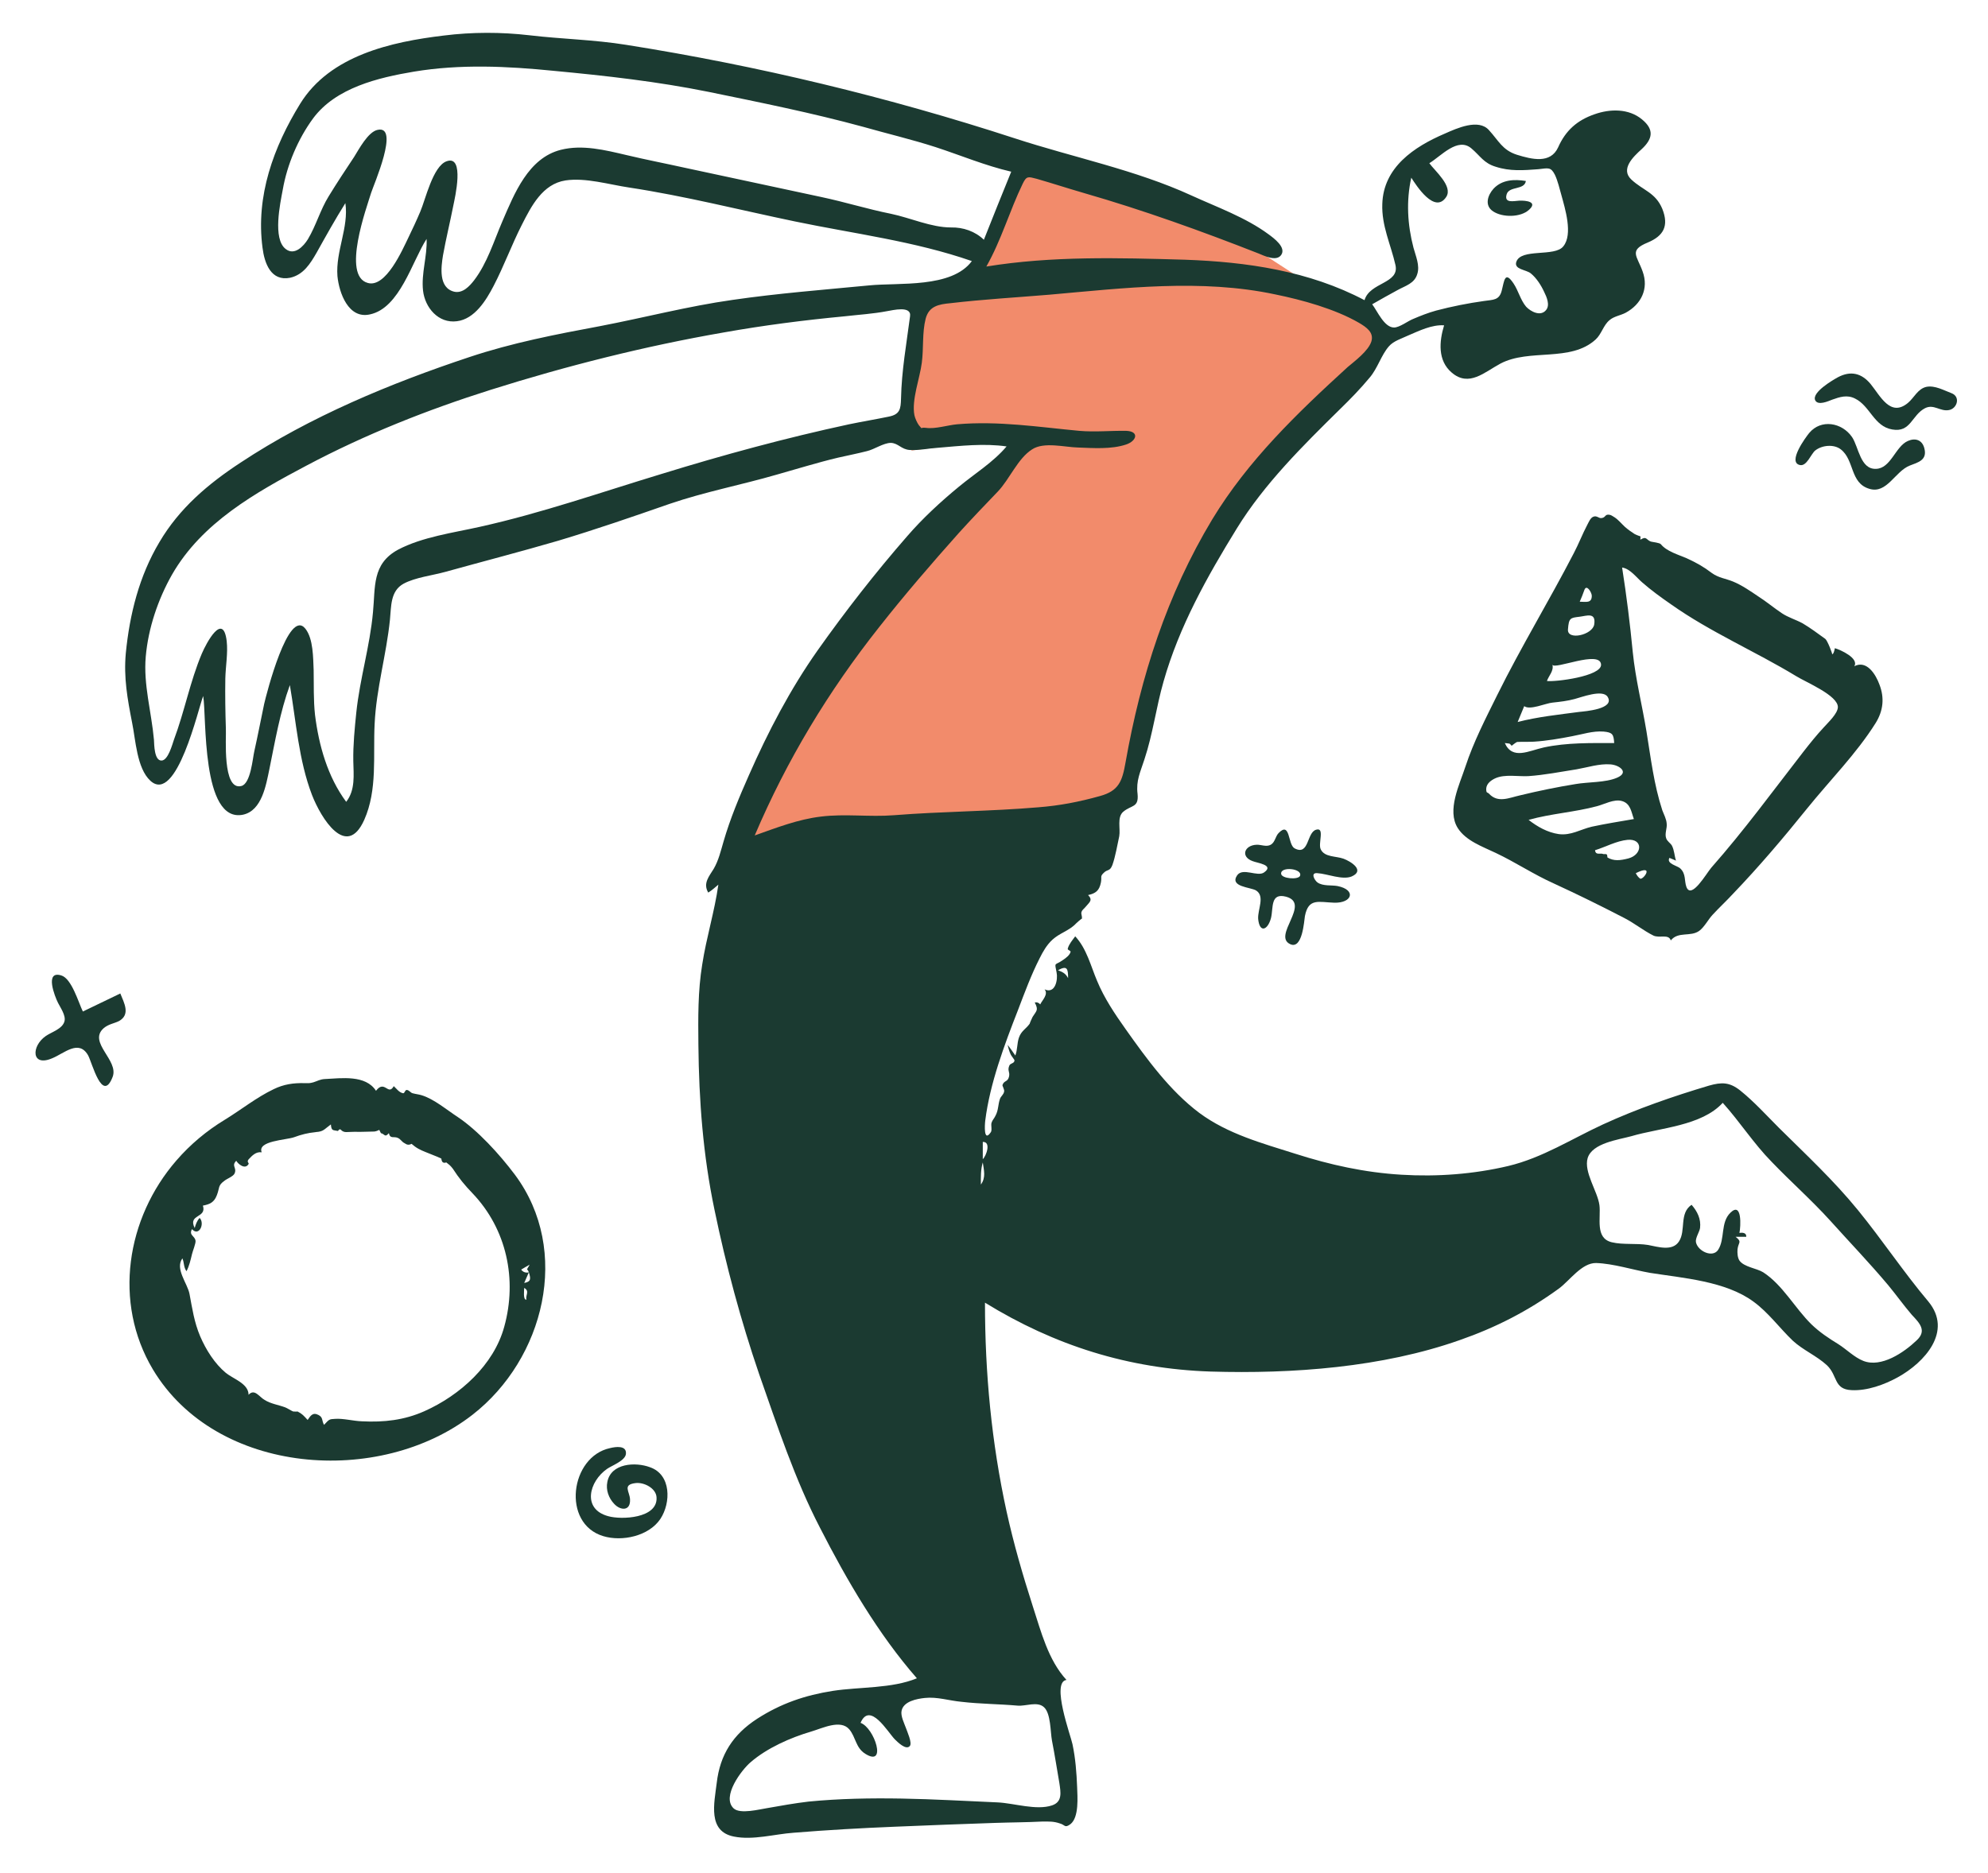
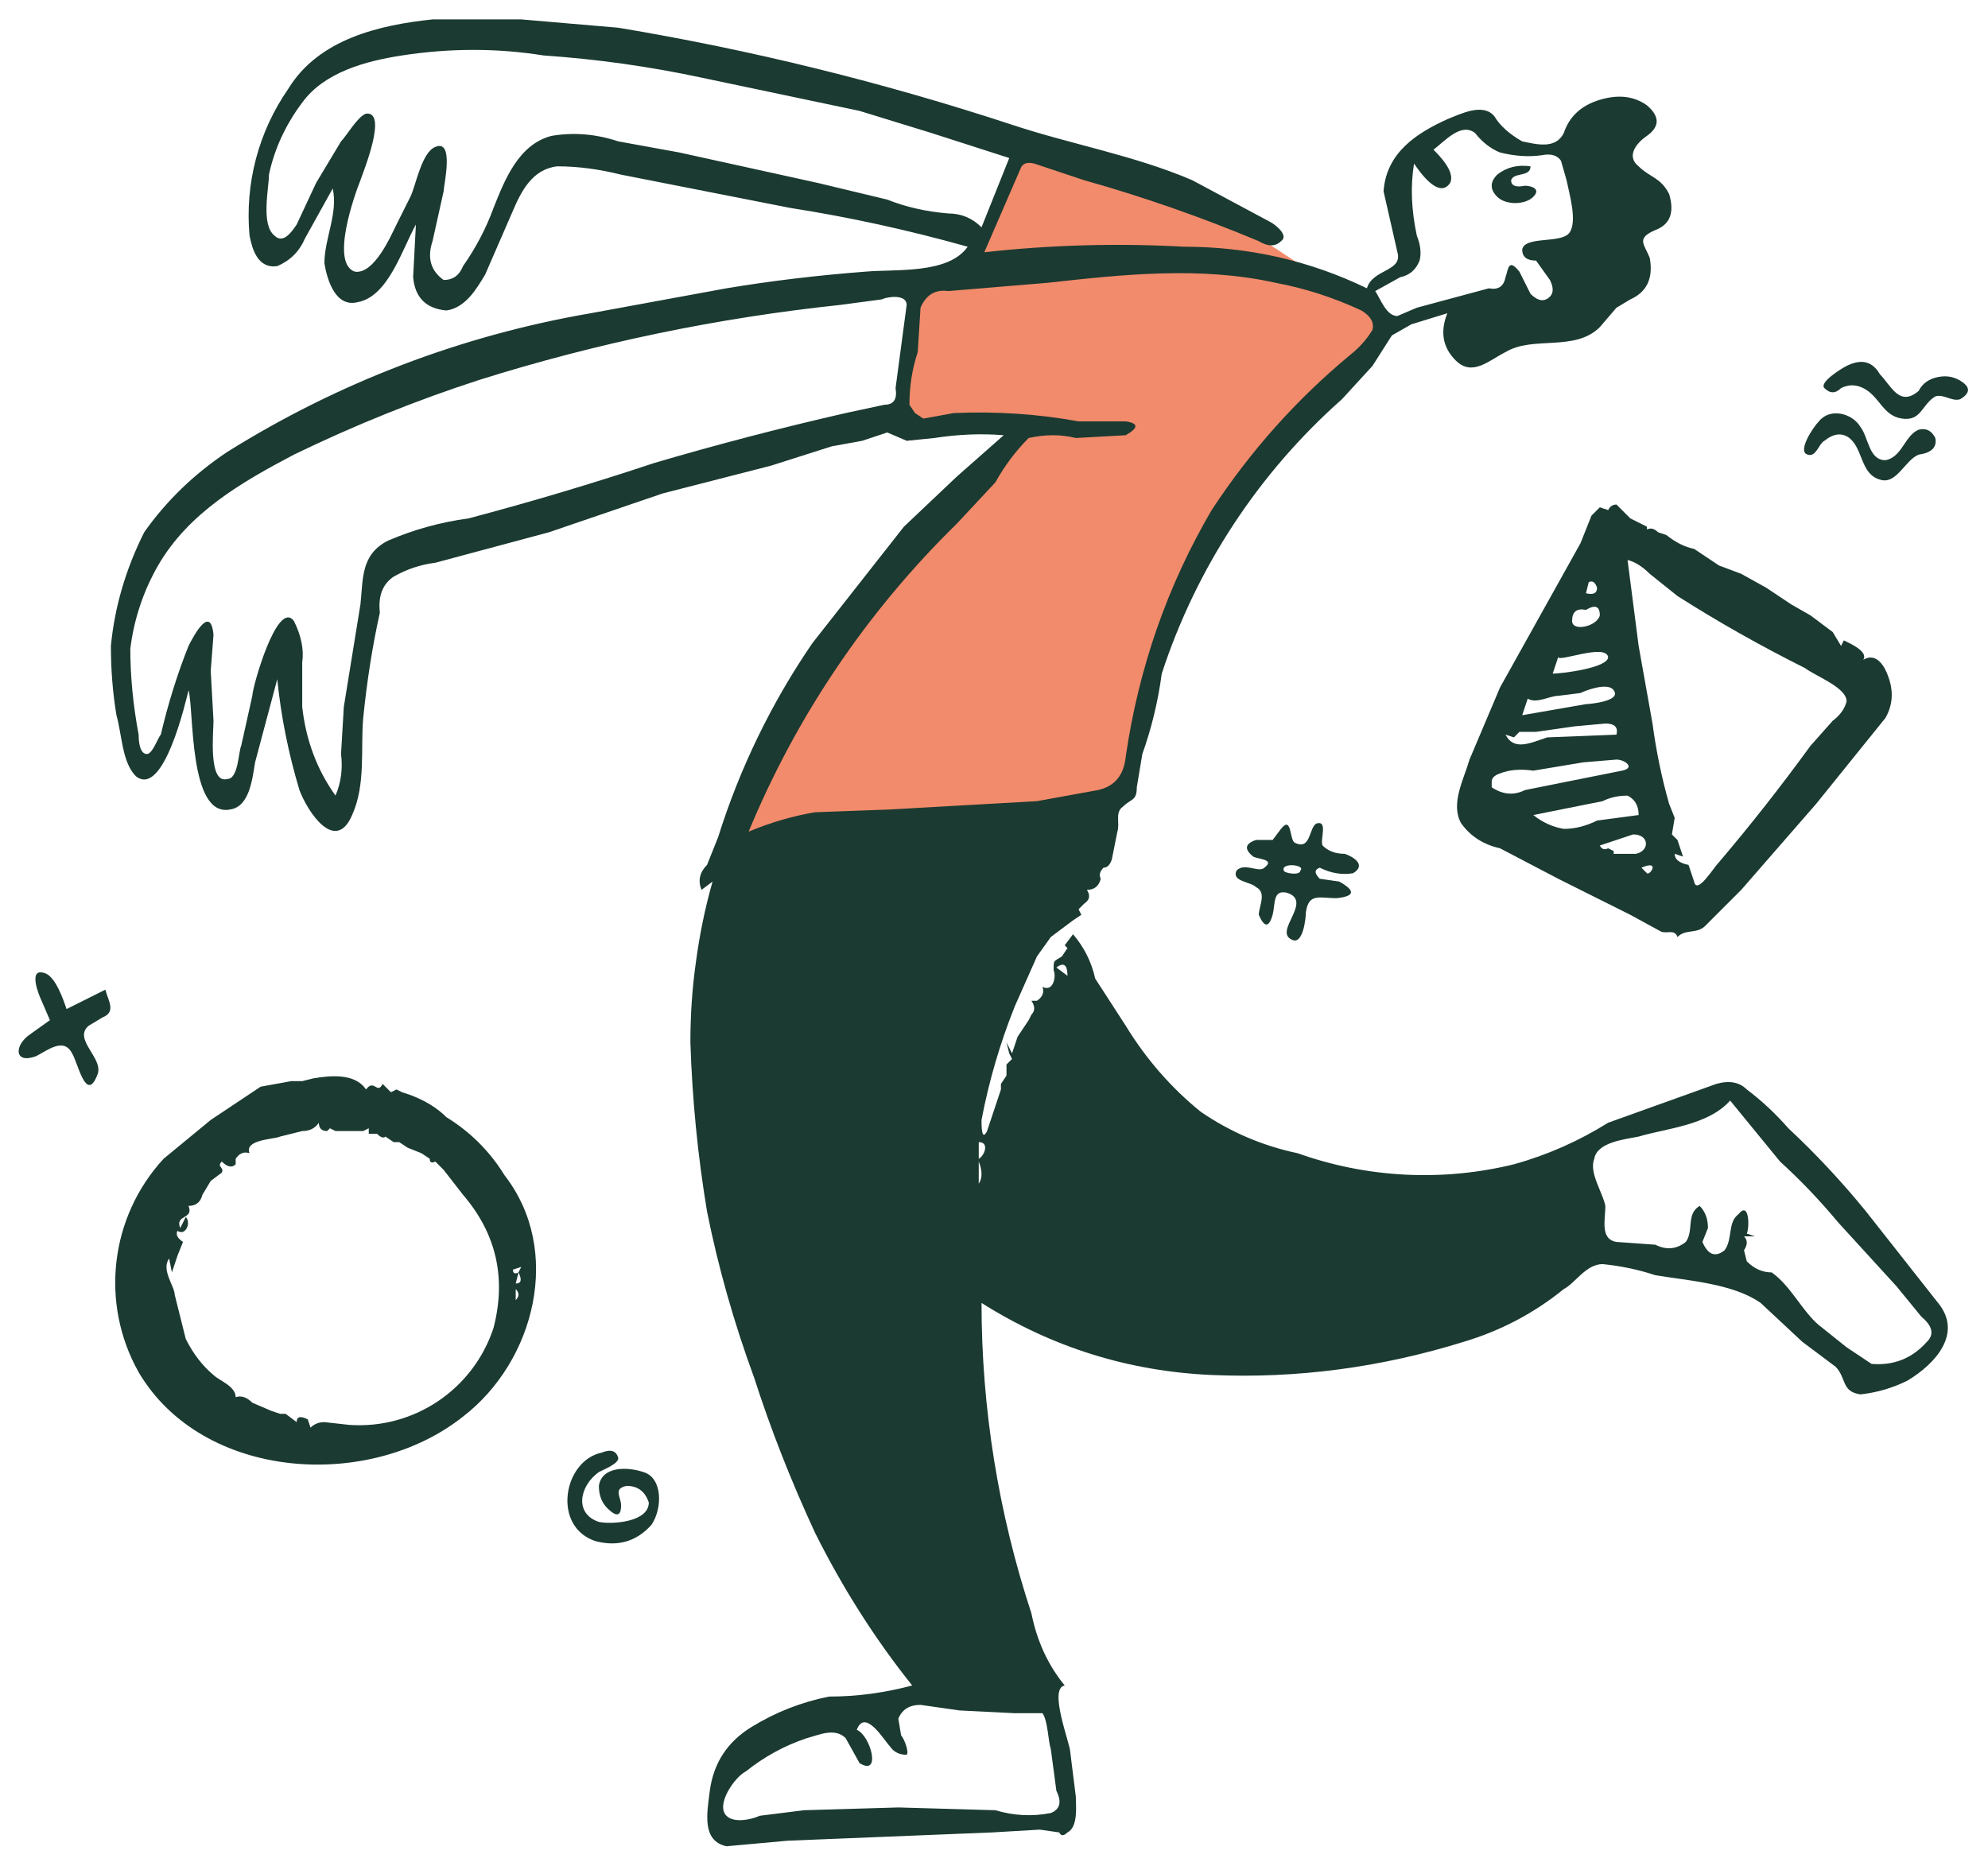
- <svg xmlns="http://www.w3.org/2000/svg" viewBox="148 42 727 685" width="727" height="685">
-   <g stroke="none" stroke-width="1" fill="none" fill-rule="evenodd">
-     <path d="M525.3,94.8 C522.2,102.9 519.1,111.1 516,119.3 C514.1,124.6 512.1,129.8 510.1,135.1 C509.4,136.9 509,138.8 507.6,140.1 C504.4,143.2 498.7,145.1 494.8,147.3 C492.2,148.7 489.7,150.1 487.1,151.6 C485.7,152.3 482.8,153.2 481.9,154.5 C480.8,155.8 481.3,158.3 481.3,160.2 L481.3,176.3 L481.3,206.8 C494.7,205.1 508,203.4 521.3,201.8 C503.6,222.3 485.8,242.8 468,263.2 C463.6,268.3 458.3,273.2 455.1,279 C448.1,291.5 441.3,304.1 434.5,316.7 C428.1,328.4 421.7,340.1 415.3,351.8 L472.8,349.3 C487.7,348.7 503,349.6 517.3,345.4 C529.1,341.9 540.9,338.5 552.7,335 C554.3,334.5 559.2,334 560.3,332.7 C561.4,331.6 561.3,327.1 561.6,325.6 C567.2,296.9 574.3,265.3 590.6,240.6 C602.3,222.9 618,207.4 632.4,192 C638.1,186 643.8,180 649.2,173.8 C650.6,172.2 652.6,170.4 653.6,168.5 C654.1,167.3 655,164.9 654.6,163.8 C654.4,163.3 650.7,161.6 650.2,161.2 C646.4,158.8 642.7,156.4 639,153.9 C628.5,147 618,140.1 607.4,133.3 C599.2,128 591,122.3 582.3,117.8 C573.3,113 563.4,109.7 554,106 C544.4,102.2 534.9,98.5 525.3,94.8" fill="#f28b6b" />
-     <g transform="translate(160.9996, 54.0003)" fill="#1b3a31">
-       <path d="M687.9,478.3 C683.3,482.7 675,488.4 668.4,485.8 C665.1,484.5 662.3,481.6 659.3,479.7 C655.7,477.5 652.4,475.3 649.4,472.4 C643.4,466.5 638.9,458 631.8,453.4 C629.4,451.9 624.8,451.5 623.1,449.1 C622.4,448 622.3,446.3 622.4,445 C622.7,442.3 624.2,442.4 621.7,440.4 L625.6,440.4 C625.7,438.9 624.2,438.8 623.1,439 C623.6,436.6 624.1,427.4 619.8,431.6 C616.1,435.2 617.9,441.2 615.3,445.2 C613.3,448.2 607.9,445.7 607.2,442.4 C606.9,440.9 608.5,438.6 608.7,437.2 C609.1,433.9 607.7,431.1 605.6,428.7 C601,431.8 603.6,438.1 601,442.1 C598.6,445.8 593.4,444.1 589.7,443.4 C585.4,442.7 580.5,443.4 576.4,442.4 C570.2,440.9 572.5,433.5 571.9,428.8 C571.2,423.7 566.1,416.7 567.6,411.6 C569.3,406.1 578.9,404.9 583.6,403.6 C594.1,400.5 609.2,399.9 617,391.4 C623.3,398.4 628.3,406.3 634.9,413 C641.9,420.3 649.5,427 656.3,434.5 C663.4,442.4 670.7,450 677.5,458.1 C680.4,461.6 683.1,465.4 686.1,468.9 C688.9,471.9 691.8,474.7 687.9,478.3 M373.9,342.9 C377.2,341.1 377.6,342.2 377.6,345.8 C376.7,344.1 375.7,343.6 373.9,342.9 M346.4,412 L346.4,405.7 C349.6,405.6 347.6,411 346.4,412 M345.7,421.3 C345.7,418.5 345.6,415.9 346.4,413.2 C346.8,416.1 347.6,418.7 345.7,421.3 M359.1,611.9 C362,612.2 366.4,610.2 368.8,612.5 C371.3,614.8 371.1,621.5 371.7,624.7 C372.7,629.8 373.5,635 374.4,640.2 C374.9,643.6 375.6,647.1 371.7,648.4 C366,650.3 357.9,647.6 351.9,647.3 C340.2,646.8 328.5,646.1 316.8,645.9 C305.4,645.7 294,645.9 282.7,647 C277.6,647.6 272.6,648.5 267.5,649.4 C264.8,649.8 257.7,651.7 255.3,649.5 C250.7,645.2 258.3,635.3 261.5,632.6 C267.5,627.4 276.1,623.6 283.6,621.4 C287.7,620.2 294.4,616.8 297.6,620.6 C300,623.5 299.9,627.3 303.4,629.5 C311.5,634.6 306.8,620 301.7,618.2 C305.1,610.3 311.6,621.5 314.2,624.2 C315.2,625.2 318.3,628.3 319.7,626.7 C320.7,625.6 318.7,621.3 318.3,620.1 C317.7,618.4 316.3,615.7 316.7,613.8 C317.4,610.3 322.3,609.4 325.2,609.1 C329.7,608.6 334.1,610.1 338.6,610.5 C345.4,611.3 352.3,611.3 359.1,611.9 M313.9,286.2 C305,286.9 296,285.6 287.2,286.7 C278.8,287.7 270.9,290.8 263,293.6 C274.7,266.1 289.9,240.9 308.5,217.4 C317.7,205.7 327.7,194.1 337.6,183 C342.3,177.8 347.1,172.8 351.9,167.8 C356.2,163.3 359.2,155.7 364.4,152.4 C368.7,149.5 376.4,151.6 381.3,151.7 C386.8,151.9 393.4,152.4 398.8,150.6 C402.7,149.3 403.7,145.8 398.9,145.6 C393.1,145.5 387.5,146.1 381.7,145.6 C366.7,144.2 352.2,141.9 337,143.2 C333.6,143.5 329,145 325.6,144.5 C323.1,144.2 324.7,145.4 323,143.5 C322.4,142.7 321.6,140.9 321.4,139.9 C320.3,134.3 323.4,126.3 324.1,120.7 C324.8,115.4 324.2,109.7 325.5,104.6 C326.7,100 330.2,99.3 334.6,98.9 C346.5,97.5 358.7,96.8 370.7,95.8 C398,93.4 426.2,89.9 453.4,95.7 C463.2,97.7 475.2,101 484,106.1 C486.7,107.7 489.5,109.6 488.5,112.9 C487.4,116.4 482.4,120.1 479.8,122.3 C461.3,139.2 443.4,156.4 430.3,178 C413.7,205.6 404.2,235.3 398.6,266.9 C397.4,273.7 396.2,277.3 389.2,279.2 C381.7,281.3 374.5,282.7 366.7,283.3 C349.1,284.8 331.5,284.8 313.9,286.2 M319.8,103.7 C318.5,113.7 316.7,123.7 316.5,133.8 C316.4,137.6 316.1,139.6 312,140.4 C307.2,141.4 302.3,142.2 297.5,143.2 C274.3,148.2 251.5,154.4 228.8,161.4 C206.7,168.1 185,175.7 162.5,180.7 C152.7,182.9 141.4,184.4 132.5,189.1 C123,194.3 124.3,202.7 123.4,211.9 C122.3,224.3 118.6,236.2 117.3,248.6 C116.7,254.5 116.1,260.4 116.2,266.4 C116.3,271.4 117,277 113.6,281.3 C106.8,272.1 103.6,260.7 102.2,249.5 C101.6,244 101.8,238.6 101.7,233.1 C101.5,228.7 101.6,221.7 98.7,218 C92.5,210.1 84.4,242 83.6,245.5 C82.4,251.2 81.3,257 80,262.8 C79.4,265.3 78.7,274.6 75.3,275.5 C68.2,277.4 69.8,257.5 69.6,254.5 C69.4,248.4 69.3,242.3 69.4,236.2 C69.5,231.7 70.4,226.9 69.9,222.5 C68.6,211.7 62.5,223.1 60.8,227.1 C56.5,237.3 54.5,248.2 50.6,258.6 C50,260.3 48.5,266.1 46.1,266.2 C43.4,266.3 43.4,260.4 43.3,258.6 C42.4,248.5 39.4,238.4 40.3,228.2 C41.2,217.8 44.8,207.2 49.9,198.2 C60.8,179.2 80.4,168.2 99.1,158.3 C120.6,146.9 143.3,137.9 166.4,130.6 C194.3,121.8 222.9,114.6 251.7,109.6 C266.3,107 281.1,105.1 295.9,103.7 C301.1,103.1 306.3,102.8 311.5,101.8 C313.4,101.5 320.4,99.7 319.8,103.7 M334.8,71.2 C327.5,71.2 320,67.7 312.8,66.2 C304.3,64.5 296,61.9 287.5,60.1 C270.9,56.5 254.2,53 237.6,49.4 C230.4,47.8 223.1,46.4 216,44.7 C208.3,42.9 200,40.8 192.1,42.8 C180.2,45.8 175.1,58.8 170.7,69 C167.6,76.2 165.2,84.2 160.4,90.5 C158.7,92.7 156.2,95.4 153.1,94.7 C147.3,93.3 148.3,85.7 149,81.4 C150.1,75.3 151.6,69.2 152.8,63.1 C153.3,60.6 157.1,44.5 150.3,47 C145.3,48.8 142.6,61 140.7,65.4 C139.3,68.7 137.8,71.9 136.3,75 C134.2,79.3 128.1,93.4 121.5,91.5 C111.9,88.9 121.1,63.9 122.7,58.6 C123.6,55.7 133.3,33.7 125.1,35.5 C121.6,36.2 118.2,42.7 116.5,45.4 C113.3,50.2 110.2,54.9 107.2,59.8 C104.1,64.8 102.6,70.5 99.6,75.5 C98,78.1 94.7,81.6 91.5,79.1 C86.6,75.4 89.5,62.3 90.4,57.4 C92,48.2 96,38.8 101.5,31.3 C109.8,20.1 125.3,16.4 138.4,14.2 C155.3,11.4 172.4,12.2 189.4,13.9 C208.5,15.7 227.3,17.8 246.1,21.6 C265.1,25.5 284,29.3 302.7,34.4 C311.5,36.9 320.4,39 329.1,41.8 C338.3,44.8 347.3,48.6 356.8,50.8 C353.4,59.1 350.1,67.4 346.8,75.7 C343.6,72.6 339.2,71.1 334.8,71.2 M498.1,94.1 C501,92.5 504.3,91.7 505.3,88.2 C506.3,85.1 504.7,81.6 503.9,78.6 C501.7,70.2 501.2,61.5 503.1,53 C504.9,55.8 511.7,66.5 515.9,60 C518.4,56.1 511.7,50.5 509.7,47.7 C514,45.1 520.1,38 525.1,42.3 C528.3,45 529.6,47.7 534,49 C539.2,50.7 544.1,50.3 549.5,49.9 C553.2,49.5 554.1,49 555.6,51.9 C556.7,54.2 557.3,57 558,59.4 C559.3,64.2 562.3,73.7 558.7,78.1 C555.6,82.1 543.2,78.7 541.5,83.8 C540.6,86.6 545.1,86.6 546.8,88 C548.9,89.7 550.6,92.4 551.7,94.8 C552.6,96.6 553.9,99.6 552.4,101.4 C550.4,103.9 546.8,102 545.1,100.2 C543,97.7 542.3,94.4 540.5,91.7 C537.3,86.9 537.1,90.7 536.2,94.2 C535.3,97.9 533.1,97.6 529.7,98.1 C523.9,98.9 517.9,100.1 512.2,101.6 C509.3,102.4 506.5,103.5 503.7,104.7 C501.9,105.4 498.8,107.8 496.8,107.8 C493.2,107.8 490.7,101.8 488.8,99.3 C491.9,97.5 495,95.8 498.1,94.1 M692.2,464.1 C683.1,453.3 675.3,441.5 666.4,430.6 C657.6,419.8 647.5,410.4 637.6,400.6 C633,396 628.5,391 623.4,386.9 C619.5,383.8 616.6,383.8 612,385.1 C598.9,389 585.6,393.6 573.2,399.3 C561.7,404.6 551.1,411.5 538.6,414.5 C525.9,417.5 512.6,418.5 499.5,417.7 C486.1,416.9 473.4,414.1 460.6,410 C448.6,406.2 436,402.8 425.6,395.1 C414.8,387 406.4,375.4 398.6,364.4 C394.7,358.9 390.8,353.1 388.2,346.8 C385.9,341.4 384.4,335 380.2,330.5 C379.2,331.9 378,333.2 377.5,334.9 C377.2,335.6 378.6,335.6 378.5,336.2 C378.2,337.4 376.7,338.5 375.8,339.1 C372.6,341.4 372.6,339.6 373.4,343.8 C373.9,346.2 373,351.7 369,349.9 C370.5,351.7 368.1,353.9 367.4,355.4 C366.9,354.8 366.2,354.5 365.4,354.7 C366.9,357.6 366,357.7 364.6,360 C364.4,360.4 363.4,362.6 363.6,362.4 C362.1,364.5 360.5,365 359.6,367.6 C358.9,369.7 359.1,372 358.3,374.1 C357.4,372.8 356.5,371.5 355.5,370.2 C355.7,371.2 356.1,372.7 356.6,373.7 C356.8,374.2 358,375.6 358,375.9 C357.9,377.1 356.5,376.8 356.1,377.8 C355.3,379.7 356.4,380 356,381.8 C355.5,383.9 354.2,383.1 353.6,384.9 C353.5,385.2 354.4,386.6 354.2,387.3 C354,388.4 353.1,388.9 352.7,389.9 C351.9,392.2 352.2,394 351,396.2 C350.6,397.1 349.9,397.7 349.6,398.7 C349.3,399.6 349.9,401.5 349.3,402.2 C346.7,406 347.1,399.5 347.3,397.9 C349,384.3 354.3,370.2 359.3,357.4 C361.7,351.1 364.1,344.6 367.2,338.5 C368.4,336.1 369.8,333.6 371.9,331.7 C374.5,329.3 378.1,328.4 380.5,325.8 C380.1,326.2 383,323.4 382.5,324.3 C383,323.5 382.2,322.4 382.5,321.6 C382.8,320.7 383.4,320.5 384.1,319.6 C385.3,318.1 386.8,317.3 384.9,315.4 C387.7,314.8 389,313.8 389.6,310.8 C390,308.6 389.2,308.7 390.6,307.3 C392.1,305.8 392.8,306.9 393.8,304.4 C394.9,301.3 395.6,297.1 396.3,293.9 C396.8,291.1 395.4,286.9 397.8,284.9 C400.8,282.4 403.5,283.5 403,278.4 C402.4,273.5 404,270.5 405.5,265.8 C408.6,256.5 409.8,246.7 412.5,237.3 C418.2,217.2 428.4,199 439.3,181.3 C449.4,164.9 463.5,151 477.1,137.6 C480.9,133.9 484.5,130.2 487.9,126.1 C490.8,122.7 492.1,117.9 494.9,114.7 C496.6,112.7 499.7,111.8 502,110.7 C506,109 510.6,106.7 515.1,107 C513.3,112.9 512.7,119.9 517.9,124.3 C524.2,129.7 529.9,124.1 535.7,121 C546.3,115.4 561.3,120.6 570.5,112.2 C572.7,110.2 573.3,107 575.6,105.1 C577.2,103.7 579.6,103.4 581.5,102.4 C587.2,99.3 590,93.6 587.7,87.3 C585.7,81.6 582.5,79.6 589.6,76.7 C595.3,74.3 597.4,70.7 594.9,64.4 C592.4,58.4 587.9,57.7 583.6,53.7 C579.5,49.9 584.2,45.4 587.3,42.6 C591.3,38.9 592.1,35.5 587.5,31.7 C582.6,27.6 575.7,27.8 570.1,29.8 C563.7,32 559.5,35.8 556.8,41.9 C554,48 547.2,46.3 541.7,44.6 C536.4,42.9 535,39.4 531.5,35.6 C527.7,31.3 519.8,34.9 515.3,36.9 C504.1,41.7 492.9,49.2 492.5,62.6 C492.2,70.6 495.6,77.4 497.3,84.9 C498.9,91.8 487.9,91.2 486,97.8 C465.7,87.1 443,83.8 420.3,83 C396.1,82.3 371.6,81.6 347.7,85.5 C353.2,75.8 356.2,65.1 361,55.2 C362.4,52.3 363,52.6 366.1,53.4 C372,55.1 377.8,57 383.7,58.7 C405.2,64.9 426.3,72.5 447.2,80.7 C449.2,81.5 453.7,83.8 455.5,81.3 C457.5,78.5 452.8,75.1 450.9,73.7 C442.5,67.5 432.1,63.8 422.7,59.5 C402.2,50.1 379.5,45.6 358.1,38.6 C311.8,23.5 264,12 216,4.4 C204.2,2.5 192.4,2.3 180.6,0.9 C170.2,-0.3 159.7,-0.3 149.3,1 C130,3.3 107.7,8.3 96.8,25.9 C87,41.8 80.5,59.7 83,78.6 C83.7,84.3 86.1,91 93.1,89.6 C98,88.5 100.5,84.4 102.8,80.4 C106.2,74.3 109.6,68.2 113.3,62.3 C114.6,71.2 109.7,79.9 110.4,89 C111,95.1 114.4,104.8 122.3,103 C133.2,100.7 137.7,83.6 143,75.4 C143.3,81.7 141,87.9 141.7,94.3 C142.4,100.5 147.3,106.4 154.1,105.5 C160.6,104.7 164.8,97.8 167.5,92.6 C171.3,85.3 174.1,77.6 177.8,70.3 C181.3,63.4 185.4,55.3 193.8,54 C201.2,52.9 209.7,55.5 217.1,56.6 C237.5,59.7 257.5,64.8 277.7,69 C299.3,73.5 321.4,76.2 342.4,83.5 C335,93.5 315.7,91.3 304.8,92.4 C288.2,94 271.4,95.3 254.9,97.7 C238.6,100 222.6,104.2 206.4,107.3 C190.3,110.3 174.3,113.4 158.7,118.6 C129.8,128.2 100.4,140.4 75,157.2 C63.1,165 52.6,173.9 45.3,186.3 C37.9,198.7 34.4,212.7 33,227 C32.2,235.9 33.6,243.6 35.3,252.3 C36.6,258.5 37,269 42,273.6 C51.6,282.4 59.6,246.8 61.3,242.6 C62.6,249.6 60.5,289.2 75.9,286 C82.8,284.5 84.3,275.1 85.5,269.4 C87.6,259.1 89.4,248.5 93,238.6 C95.3,252 96.2,266 101.1,278.8 C104.4,287.3 113.7,302.4 120.2,287.9 C125.1,276.9 123.4,264.4 124,252.8 C124.6,239.9 128.3,227.5 129.6,214.7 C130.1,209.8 129.7,204.2 134.6,201.5 C138.9,199.2 145.1,198.5 149.8,197.2 C163.5,193.4 177.4,189.8 191.1,185.8 C204.8,181.7 218.4,177 231.9,172.3 C244.8,167.9 258,165.4 271.1,161.6 C278.6,159.5 285.9,157.2 293.5,155.4 C297,154.6 300.6,153.9 304.1,153 C306.7,152.4 310.1,150 312.8,150 C315.5,150.1 316.6,152.4 319.7,152.6 C323.1,152.8 326.6,152 329.9,151.8 C338.2,151.1 346.9,150.1 355.1,151.3 C350.2,157.1 343.5,161.2 337.7,166 C330.9,171.6 324.4,177.6 318.7,184.2 C307.1,197.5 296.2,211.5 286,225.9 C276,240.1 267.9,255.6 260.9,271.5 C257.4,279.4 254,287.5 251.6,295.8 C250.6,299.2 249.8,302.7 248,305.8 C246.3,308.6 244,311.1 246,314.5 C247.3,313.7 248.5,312.6 249.7,311.6 C248.3,321.5 245.3,331 243.8,340.8 C242.2,350.5 242.3,360.4 242.4,370.2 C242.6,390.6 244.1,410.6 248.3,430.6 C252.5,450.9 257.9,471 264.6,490.6 C271.2,509.4 277.7,529.2 286.9,546.9 C296.6,565.9 308.2,585.8 322.3,601.9 C313.1,605.7 301.4,605 291.6,606.5 C281.4,608.1 272.6,611.1 263.9,616.7 C255.1,622.4 250.3,629.8 249.1,640.2 C248.2,647.6 245.7,657.9 255.4,659.8 C262.4,661.2 270.2,658.9 277.2,658.4 C289.5,657.4 301.8,656.7 314.1,656.2 C326.3,655.7 338.6,655.2 350.9,654.8 C356.6,654.6 362.4,654.6 368.2,654.3 C370.7,654.3 372.3,654.2 374.6,655 C376.5,655.5 376.3,656.8 378.4,655.3 C381.7,652.8 381,645.1 380.9,641.7 C380.7,636.5 380.3,631.2 379.2,626 C378.6,623 371.3,603.3 377,602.5 C370.3,595.2 367.7,584.8 364.7,575.6 C361,564.1 357.7,552.7 355.1,540.9 C349.6,515.7 347.2,490.3 347.2,464.5 C372.7,480.2 399.7,488.7 429.7,489.7 C459.6,490.6 492.5,488.2 520.8,478.2 C534,473.6 545.7,467.6 557,459.4 C561,456.5 565.4,449.9 570.7,450 C577,450.2 584.1,452.5 590.4,453.6 C602.4,455.5 618,456.6 628.2,464.1 C633.7,468.1 637.7,473.7 642.6,478.4 C646.4,481.9 651.3,483.9 655.1,487.4 C659.1,491.2 657.5,496.2 664.1,496.5 C669.8,496.8 676.1,494.5 681,491.8 C690.8,486.4 701.2,475 692.2,464.1" />
-       <path d="M598,209 C612.4,219.2 628.8,226.2 643.8,235.3 C647.5,237.6 659.2,242.4 659.1,246.7 C659,249.1 655.5,252.3 654,254 C651.3,256.9 648.9,259.9 646.4,263.1 C635.3,277.4 624.8,291.8 612.8,305.4 C611,307.5 605.5,317.2 603.7,312.4 C602.9,310.2 603.6,307.7 601.5,305.7 C600.4,304.6 596.3,304 597.5,301.8 C598.3,302.1 599.1,302.5 599.9,302.8 C599.3,301 599.3,299 598.4,297.3 C597.8,296.3 596.7,295.8 596.3,294.6 C595.7,292.9 596.7,291 596.5,289.3 C596.4,287.6 595.5,286 594.9,284.4 C591.8,274.9 590.7,265.3 589.1,255.5 C587.5,245.8 585.1,236.4 584.1,226.6 C583.1,216.2 581.8,205.8 580.2,195.6 C583.1,196 585.4,199.2 587.5,201 C590.8,203.9 594.4,206.5 598,209 M586.8,309.4 C586.1,308.9 585.6,308.2 585.2,307.4 C592.2,303.9 588,309.9 586.8,309.4 M582.5,302 C579.4,302.8 577.2,303 574.9,301.7 C574.7,301.6 574.9,300.7 574.5,300.5 C574.2,300.3 573.6,300.5 573.3,300.4 C572.3,299.9 570.5,301 570.3,299 C574.2,297.8 578.1,295.6 582.2,295.2 C587.9,294.7 587.7,300.6 582.5,302 M569.1,290.4 C564.9,291.4 561.5,293.7 557,293.1 C552.9,292.5 549.2,290.4 546,287.9 C554.2,285.6 562.8,285.1 571,282.9 C573.7,282.2 577.2,280.2 580.1,281 C583.3,281.9 583.5,284.9 584.5,287.6 C579.3,288.5 574.2,289.3 569.1,290.4 M543,278.9 C538.9,279.8 534.8,281.9 531.5,278.3 C530.9,277.7 530.5,278.3 530.5,276.5 C530.6,274.6 532.3,273.4 533.8,272.7 C537.3,271.1 542.2,272.1 545.9,271.9 C551.8,271.5 557.8,270.3 563.6,269.4 C567.6,268.7 571.8,267.3 575.9,267.6 C579.1,267.8 583,270.5 578.3,272.5 C574.1,274.3 567.8,274 563.2,274.8 C556.4,275.9 549.6,277.3 543,278.9 M539,260 C539.3,260.2 539.6,260.5 539.8,260.8 C539.8,260.8 541.4,259.5 541.8,259.4 C543.8,259.3 545.9,259.4 547.9,259.3 C552.6,259 557.3,258.2 561.9,257.3 C565.7,256.6 569.5,255.3 573.4,255.6 C576.7,255.9 577.1,256.6 577.3,259.8 C568.8,259.8 560,259.6 551.6,261.4 C546.1,262.6 540.1,266.1 537.3,259.8 C537.9,259.9 538.5,259.9 539,260 M544.4,246.3 C546.5,247.9 552.3,245.2 554.8,245 C557.6,244.7 560.2,244.4 562.8,243.7 C565.2,243.1 573.1,240 574.9,242.9 C577.7,247.4 566.4,248.2 564.6,248.4 C557.1,249.4 549.3,250.2 542,252.1 C542.8,250.2 543.6,248.2 544.4,246.3 M554.7,231.1 C555.2,233.2 572.2,225.6 572.5,231.1 C572.7,235.4 555.7,237.5 552.7,237.1 C553.4,235.1 555.3,233.4 554.7,231.1 M560.4,218.2 C560.7,214 561.3,214 564.6,213.6 C567.2,213.3 570.7,211.8 570,216.4 C569.4,220.3 560,222.4 560.4,218.2 M566.4,203.8 C567.2,201.6 569,204.6 569.1,205.8 C569.2,208.8 566.9,208.1 564.7,208.1 C565.3,206.7 565.9,205.3 566.4,203.8 M594.4,187.1 C593.9,186.5 591.4,186.3 590.7,186.1 C588.9,185.4 589.2,184 586.9,185.4 C586.8,185.3 587,184.3 586.9,184.2 C586.8,184.2 585.2,183.6 584.7,183.3 C583.5,182.5 582.3,181.7 581.2,180.7 C580,179.6 578.8,178.1 577.4,177.2 C576.8,176.9 576.3,176.4 575.6,176.3 C573.8,176 574.3,177.3 572.7,177.5 C571.7,177.7 571,176.5 569.7,177 C568.6,177.4 568,179 567.5,179.9 C565.7,183.3 564.3,187 562.5,190.4 C553.5,207.8 543.2,224.7 534.5,242.3 C530.3,250.8 525.9,259.3 522.9,268.4 C520.8,274.9 516,284.4 520.1,290.9 C523.1,295.6 529.2,297.7 534,300 C541.2,303.4 547.9,307.9 555.3,311.2 C564,315.2 572.5,319.4 581,323.8 C584.7,325.7 588,328.4 591.6,330.2 C593.8,331.3 597.2,329.5 598,332 C600.7,328.6 605.2,330.8 608.4,328.5 C610.3,327.1 611.7,324.3 613.3,322.6 C615.7,320 618.2,317.7 620.6,315.1 C630.2,305.1 639.1,294.6 647.8,283.8 C656.1,273.5 665.8,263.8 672.9,252.5 C675.7,248 676.2,243.3 674.3,238.4 C673,234.8 669.7,229.3 665.1,231.7 C666.9,228.8 660.1,225.7 658,225.1 C658,225.1 657.6,227.4 657,227.3 C657.2,227.3 655.3,222.3 654.5,221.7 C651.9,219.8 648.9,217.6 646.2,216 C643.6,214.6 641,213.9 638.6,212.3 C635.6,210.3 632.9,208 629.9,206.1 C627.1,204.2 623.9,202 620.7,200.7 C618,199.6 615.5,199.4 613,197.6 C610,195.3 607.3,193.8 603.8,192.2 C600.8,190.9 596.5,189.7 594.4,187.1" />
-       <path d="M178.7,457.3 C179.3,456 179.8,454.7 180.4,453.4 C181.1,455.7 181.3,456.8 178.7,457.3 M179.5,463.4 C178.2,463.6 178.7,459.8 178.7,459.1 C180.8,460.3 179.1,461.8 179.5,463.4 M177.6,452.4 C178.6,451.8 179.6,451.2 180.7,450.6 C179.2,453.3 179.8,451.6 180.4,453.4 C179.3,453.7 178.2,453.3 177.6,452.4 M171.4,473.3 C167.6,487.3 155.2,498.4 142.2,504.2 C134.8,507.5 127.4,508.3 119.4,507.9 C116.2,507.8 112.6,506.8 109.6,507 C107.3,507.1 107.4,507.2 105.5,509.2 C104.6,507.6 105.2,506.5 103.5,505.6 C101.4,504.5 100.6,505.8 99.5,507.4 C98.1,505.9 97.6,505.2 95.8,504.3 C95.8,504.4 94.1,504.3 94.2,504.3 C93.8,504.2 91.9,503 91.3,502.8 C88.9,501.9 86,501.5 83.8,500.1 C81.8,499 80.1,495.8 77.9,498.2 C77.9,494.1 72.3,492.4 69.6,490.2 C65.5,486.8 62.3,481.7 60.2,476.8 C58,471.6 57.3,466.6 56.3,461.3 C55.6,457.5 50.9,452.1 53.7,448.3 C54.4,449.9 54.1,451.5 55.2,453 C56.2,451.1 56.7,448.9 57.2,446.8 C57.4,445.8 58.7,442.7 58.5,441.8 C58.2,440 56,439.9 57.2,437.6 C59.8,440.5 62,435.5 60,433.5 C59,434.6 58.6,435.8 58.2,437.2 C55.6,432 62.7,433.7 61.2,429 C63.8,428.5 65.3,427.8 66.3,425.2 C67.4,422.4 66.6,421.7 69.1,419.9 C69.9,419.2 72.4,418.3 72.8,417.2 C73.7,415.1 71.5,414.5 73.4,412.6 C74,413.7 76.6,416 77.9,413.8 C78.2,413.4 77.1,413.1 77.9,412.1 C79.2,410.7 80.6,409.2 82.7,409.5 C81,405.3 91.7,405 94.5,404 C97.2,403 99.6,402.4 102.5,402.1 C105.4,401.9 105.5,401.1 108,399.3 C108.2,401.8 108.8,401.3 110.6,401.7 C111,401 111.5,400.9 111.9,401.5 C112.4,401.9 112.9,402.1 113.6,402.1 C114.5,402.1 115.7,402 116.7,402 C119.1,402.1 121.6,401.9 123.9,401.9 C124.6,401.8 125.1,401.6 125.7,401.3 C125.9,401.7 126.1,402.1 126.3,402.5 C127.6,402.7 127.7,404.3 129.2,402.5 C129.7,404.7 131,403.6 132.4,404.2 C133.6,404.7 133.8,405.6 135,406.2 C135.8,406.8 136.6,406.9 137.5,406.4 C138.3,407.1 139.1,407.7 140,408.2 C141.6,409.1 143.5,409.7 145.1,410.4 C146.2,410.8 147.3,411.3 148.4,411.8 C148.5,413.1 149.1,413.6 150.2,413.2 C151.3,414.1 151.5,414.1 152.6,415.5 C154.8,418.9 156.9,421.5 159.8,424.5 C172.3,437.6 176.2,456 171.4,473.3 M175.3,417.7 C169.6,410.1 161.6,401.4 154.4,396.6 C150.7,394.2 145.6,389.9 141.1,388.6 C140.1,388.3 139,388.2 137.9,387.9 C137.1,387.7 136.7,386.8 135.8,386.7 C135.1,386.6 135,388 134.4,387.9 C132.9,387.6 132,386.2 131,385.3 C128.9,389 127.7,382.8 124.5,387 C120.7,381.1 111.9,382.4 105.8,382.7 C104,382.8 103.2,383.4 101.6,383.9 C100.1,384.3 100,384.2 98.4,384.2 C94.3,384.1 90.8,384.6 87.1,386.4 C80.8,389.4 75.1,394 69.2,397.6 C62.6,401.6 56.6,406.6 51.5,412.5 C33.2,433.6 28.3,464.4 42.9,488.9 C66.1,527.7 125.9,531.9 159.8,505.5 C186,485.1 196,445.5 175.3,417.7" />
-       <path d="M462.4,308.4 C461.7,309.9 455.6,309.4 455.5,307.6 C455.3,304.8 463.5,305.7 462.4,308.4 M468.8,307.4 C472.3,307.6 477.9,310 481.3,308.6 C486.3,306.4 481,303.1 478.3,302.1 C475.5,301.1 471.4,301.6 470,298.7 C468.9,296.6 471.6,290.5 468.3,291.5 C464.8,292.5 465.8,301.2 460.4,298.3 C457.9,296.9 458.9,288.3 454.6,292.7 C453.4,293.9 453.3,296.1 451.7,297 C450.1,297.9 448.1,296.9 446.5,297 C442,297.2 440.6,301.4 445.1,303 C446.8,303.7 453.1,304.4 449.3,307.1 C446.9,308.9 441.5,305.2 439.4,308.2 C436.6,312.4 444.2,312.5 446.3,313.7 C449.7,315.8 446.9,320.6 447.1,324.1 C447.6,329.4 450.6,328.3 451.8,323.8 C452.7,320 451.5,314.5 457.3,316 C466.6,318.5 452.1,330.4 458.9,333.4 C463.3,335.3 463.9,324.9 464.2,323.1 C465.5,316.4 469.2,318 474.9,318.2 C481.5,318.4 483.1,313.5 476.1,312.1 C473.9,311.7 470.8,312.2 468.8,310.8 C467.7,310 466.1,307.1 468.8,307.4" />
-       <path d="M224.7,524.7 C219.4,522.7 210.4,523.2 209.1,530.1 C208.5,533 209.6,536 211.6,538.1 C213.9,540.6 217.6,540.8 217.4,536.5 C217.3,533.6 214.5,531.1 219.4,530.5 C222.5,530.1 227,532.4 227.1,535.8 C227.5,543.4 214.3,544 209.4,542.6 C199.8,540 202.4,529.9 209,525.3 C210.7,524.1 215.7,522.3 215.9,519.8 C216.2,516.6 212.1,517.2 210.1,517.7 C195.5,520.8 192.3,545.3 207.6,549.9 C214.5,552 224.3,549.9 228.5,543.6 C232.4,537.7 232.5,527.4 224.7,524.7" />
-       <path d="M31,351.4 C26.4,353.6 21.8,355.8 17.3,358 C15.7,354.7 13.2,345.9 9.4,344.8 C3.2,342.9 7.1,352.6 8.2,354.8 C9.1,356.6 11.1,359.4 10.6,361.5 C9.9,364.4 5.8,365.5 3.7,367 C-1.6,370.7 -1.6,378.4 6.1,375.1 C10.5,373.3 15.8,368.1 19.2,374 C20.7,376.7 24.4,391.8 28.2,381.9 C30.5,375.8 19.2,369.4 24.8,364.2 C26.6,362.6 28.7,362.4 30.5,361.5 C34.8,359.1 32.4,354.9 31,351.4" />
-       <path d="M700.6,131.8 C697.9,130.8 694.6,128.9 691.5,129.5 C688.3,130.2 687,133.5 684.7,135.4 C678.3,140.7 674.6,132.8 671.1,128.5 C667.8,124.5 663.8,123.5 659.1,126 C657.3,127 649.5,131.5 650.8,134.4 C651.8,136.5 655.7,134.7 657,134.2 C659.8,133.2 662.5,132.3 665.4,133.8 C670.9,136.5 672.3,144 679,145.1 C685.8,146.3 686.1,139.8 691,137.3 C694.2,135.7 696.5,138.6 699.7,138 C702.7,137.5 704.1,133.1 700.6,131.8" />
-       <path d="M645.2,158.1 C647.7,158.7 649.3,154 650.8,152.8 C653.3,150.8 657.7,150.4 660.2,152.4 C665.2,156.3 663.5,164.7 670.6,166.8 C677,168.8 680,160.4 685.4,158.3 C688.5,157.1 691.9,156.3 690.7,151.9 C689.9,148.9 687.4,148.1 684.7,149.3 C680.1,151.3 678.5,159.4 673,159.5 C667.3,159.7 666.7,151.5 664.3,147.9 C660.6,142.5 652.9,141.2 648.6,146.4 C647.3,148 640.6,157.1 645.2,158.1" />
-       <path d="M533,65.3 C536.4,67.6 543.1,67.6 546.2,64.7 C549.4,61.8 545.1,61.3 542.6,61.4 C540.6,61.5 536.9,62.5 538,59 C539,56 544.5,57.6 545,54.2 C540.8,53.5 536.3,53.7 533.2,57 C531,59.4 529.8,63.2 533,65.3" />
+ <svg xmlns="http://www.w3.org/2000/svg" width="717" height="673" viewBox="154 48 717 673">
+   <g fill="none" fill-rule="evenodd">
+     <path fill="#f28b6b" d="m525 95-9 24-6 16-2 5-13 7-8 5-5 2-1 6v47l40-5-53 61q-7 7-13 16l-21 38-19 35 58-3q23 2 44-4l36-10 7-2 2-7c5-29 12-61 29-85q18-27 41-49l17-18 5-5 1-5-5-3-11-7-32-21-25-15-28-12z" />
+     <g fill="#1b3a31">
+       <path d="M849 532q-8 9-20 8l-9-6-10-8c-6-5-10-14-17-19q-5 0-9-4l-1-4q2-3 0-5h4l-3-1c1-2 1-12-3-7-4 3-2 9-5 13q-5 4-8-3l2-5q0-5-3-8c-5 3-2 9-5 13q-5 4-11 1l-14-1c-6-1-4-8-4-13-1-5-6-12-4-17 1-6 11-7 16-8 10-3 25-4 33-13l18 22q11 10 21 22l21 23 9 11q6 5 2 9M535 397q4-3 4 3zm-28 69v-6c4 0 2 5 0 6m0 9v-8q2 5 0 8m13 191h10c2 3 2 10 3 13l2 15q3 6-2 8-10 2-20-1l-35-1-34 1-16 2c-2 1-9 3-12 0-4-4 3-14 7-16q10-8 22-12c4-1 10-4 14 0l5 9c8 5 4-10-1-12 3-8 10 4 12 6q2 3 6 3c1-1-1-6-2-7l-1-6q2-5 8-5l14 2zm-45-326-27 1q-12 2-24 7a334 334 0 0 1 75-111l14-15q5-9 12-16 9-2 17 0l18-1q7-4 0-5h-17q-22-4-45-3l-11 2-3-2-2-3q0-10 3-19l1-16q3-7 10-6l36-3c27-3 55-6 82 0q16 3 31 10 5 3 4 7-3 5-8 9-29 24-50 56-24 41-31 89-1 10-10 12l-22 4zm6-182-4 30q1 6-4 6l-14 3q-35 8-69 18-33 11-67 20-15 2-29 8c-10 5-9 14-10 23l-6 37-1 17q1 8-2 15-10-14-12-32v-16q1-7-3-15c-6-8-15 24-15 27l-4 18c-1 2-1 12-5 12-7 2-5-17-5-21l-1-18 1-13c-1-11-7 0-9 4q-6 15-10 32c-1 1-3 7-5 7-3 0-3-6-3-7q-3-16-3-31 2-16 10-30c11-19 30-30 49-40q33-16 67-27a668 668 0 0 1 130-27l15-2c2-1 9-2 9 2m15-33q-12-1-22-5l-25-6-50-11-22-4q-12-4-24-2c-12 3-17 16-21 26q-4 11-11 21-2 5-7 5-7-5-4-14l4-18c0-2 4-19-3-16-5 2-7 14-9 18l-5 10c-2 4-8 18-15 17-9-3 0-28 2-33 1-3 10-25 2-24-3 1-7 8-9 10l-9 15-7 15c-2 3-5 7-8 4-5-4-2-17-2-22q3-14 12-26c8-11 23-15 36-17q26-4 51 0 29 2 57 8l57 12 26 8 28 9-10 25q-5-5-12-5m163 23q5-1 7-6 1-4-1-9-3-14-1-26c2 3 9 13 13 7 2-4-4-10-6-12 4-3 10-10 15-6q4 5 9 7 8 2 15 1 5-1 7 2l2 7c1 5 4 15 1 19s-16 1-17 6q0 4 5 4l5 7q2 4 0 6-3 3-7-1l-4-8c-4-5-4-1-5 2q-1 5-6 4l-26 7-7 3c-4 0-6-6-8-9zm194 370-26-33q-13-16-28-30-7-8-15-14-4-4-11-2l-39 14q-16 10-34 15a136 136 0 0 1-78-4q-19-4-35-15-16-13-27-31l-11-17q-2-9-8-16l-3 4 1 1-2 3c-3 2-3 1-3 5 1 2 0 8-4 6q1 3-2 5h-2q2 3 0 5l-1 2-4 6-2 6-2-4 1 4 1 2-2 2v4l-2 3v2l-1 3-2 6-1 3-1 3c-2 4-2-2-2-4q4-21 12-41l8-18 5-7 8-6 3-2-1-2 2-2q3-2 1-5 4 0 5-4-1-2 1-4 2 0 3-3l2-10c1-3-1-7 2-9 3-3 5-2 5-7l2-12q5-14 7-29a226 226 0 0 1 65-99l11-12 7-11 7-4 13-4q-4 10 3 17c6 6 12 0 18-3 10-6 25 0 34-9l6-7 5-3q9-4 7-15c-2-5-5-7 2-10q8-3 5-13c-3-6-7-6-11-10-5-4 0-9 3-11q7-5 0-11-7-5-17-2t-13 12c-3 6-10 4-15 3q-7-4-10-9c-4-5-12-1-17 1-11 5-22 12-23 26l5 22c2 7-9 6-11 13q-31-15-66-15-36-2-72 2l13-30q1-3 5-2l18 6q32 9 63 22 5 3 8 0c3-2-2-6-4-7l-28-15c-21-9-44-13-65-20q-70-23-142-35l-35-3h-32c-19 2-41 7-52 25a80 80 0 0 0-14 53c1 5 3 12 10 11q7-3 10-10l10-18c2 9-3 18-3 27 1 6 4 16 12 14 11-2 16-19 21-28l-1 19q1 11 12 12c7-1 11-8 14-13l10-23c3-7 7-15 16-16q11 0 23 3l61 12q32 5 64 14c-7 10-26 8-37 9q-26 2-50 6l-49 9a363 363 0 0 0-131 50q-18 12-30 29-10 20-12 41 0 13 2 25c2 7 2 17 7 22 10 8 18-27 19-31 2 7 0 46 15 43 7-1 8-11 9-17l8-30q2 20 8 40c3 8 13 23 19 9 5-11 3-24 4-35q2-20 6-38-1-9 5-13 7-4 15-5l41-11 41-14 39-10 22-7 11-2 9-3 7 3 10-1q13-2 25-1l-17 15-19 18-33 42a263 263 0 0 0-34 70l-4 10q-4 4-2 9l4-3q-4 14-6 29-2 14-2 29 1 31 6 61 6 30 17 60 9 28 22 56 15 30 35 55-15 4-30 4-15 3-28 11t-15 23c-1 8-3 18 6 20l22-2 74-3 17-1 7 1q1 2 3 0c4-2 3-10 3-13l-2-16c0-3-8-23-2-24q-9-11-12-26a358 358 0 0 1-18-112q38 24 83 26 46 2 91-12 20-6 36-19c4-2 8-9 14-9q10 1 19 4c12 2 28 3 38 10l15 14 12 9c4 4 2 9 9 10q9-1 17-5c10-6 20-17 11-28" />
+       <path d="M759 263q22 14 46 26c4 3 15 7 15 12q-1 4-5 7l-8 9q-16 22-33 42c-2 2-8 12-9 7l-2-6q-5-1-5-4l3 1-2-6-2-2 1-6-2-5q-4-14-6-29l-5-28-4-31q4 1 8 5zm-11 100-2-2c7-3 3 3 2 2m-4-7h-8v-1l-2-1q-2 1-3-1l12-4c6 0 6 6 1 7m-14-12q-6 3-12 3-6-1-11-5l25-5q4-2 9-2 4 2 4 7zm-26-11q-6 3-12-1v-2q0-2 3-3 5-2 12-1l18-3 12-1c3 0 7 3 2 4l-15 3zm-4-19 2-2h6l14-2 11-1q5 0 4 4l-25 1c-6 2-12 5-15-1zm5-14c3 2 8-1 11-1l8-1c2-1 10-4 12-1 3 4-9 5-10 5l-23 4zm11-15c0 2 17-5 18 0 0 4-17 6-20 6zm5-13q0-5 5-4 5-3 5 2c-1 4-10 6-10 2m6-14q2-1 3 2 0 3-4 2zm28-17-3-1q-2-2-4-1v-1l-2-1-4-2-4-4-1-1q-2 0-3 2l-3-1-3 3-4 10-29 52-11 26c-2 7-7 16-3 23q5 7 14 9l21 11 26 13 11 6c2 1 5-1 6 2 3-3 7-1 10-4l5-5 8-8 27-31 25-31q4-7 1-15c-1-3-4-9-9-6 2-3-5-6-7-7l-1 2-3-5-8-6-7-4-9-6-9-5-8-3-9-6q-5-1-10-5M340 511l1-4q2 4-1 4m0 6v-4q2 2 0 4m-1-11 3-1-1 2q-2 1-2-1m-7 21a51 51 0 0 1-52 35l-9-1q-3 0-5 2l-1-3q-4-2-4 1l-4-3h-2l-3-1-7-3q-3-3-6-2c0-4-6-6-8-8q-6-5-10-13l-4-16c0-3-5-9-2-13l1 5 2-6 2-5q-3-2-2-4c3 2 5-3 3-5l-2 4c-2-5 5-3 3-8q4 0 5-4l3-5 4-3c1-2-2-2 0-4q3 3 5 1v-2q2-3 5-2c-2-5 9-5 11-6l8-2q4 0 6-3 0 3 3 3l1-1 2 1h10l2-1v2h3q2 2 3 1l3 2h2l3 2 5 2 3 2q0 2 2 1l3 3 7 9q18 21 11 48m4-55q-8-13-21-21-5-5-13-8l-3-1-2-1-2 1-3-3c-2 4-3-2-6 2-4-6-13-5-19-4l-4 1h-4l-11 2-18 12-17 14a66 66 0 0 0-9 77c23 39 83 43 117 16 26-20 36-60 15-87m287-110c0 2-6 1-6 0-1-3 8-2 6 0m7-1q6 3 12 2c5-3 0-6-3-7q-5 0-8-3c-1-2 2-9-2-8-3 1-2 10-8 7-2-1-1-10-5-5l-3 4h-6q-6 2-1 6c2 1 8 1 4 4-2 2-7-2-10 1-2 4 5 4 7 6 4 2 1 7 1 10q3 7 5 0c1-4 0-9 5-8 10 3-5 14 2 17 4 2 5-8 5-10 1-7 5-5 11-5q10-1 1-6l-7-1q-3-3 0-4M386 579c-6-2-15-2-16 5q0 5 3 8 5 5 5-1c0-3-3-6 2-7q6 0 8 6c0 7-13 8-18 7-9-3-7-13 0-18 2-1 7-3 7-5q-1-4-6-2c-14 3-18 27-2 32q12 3 20-6c4-6 4-17-3-19M192 405l-14 7c-1-3-4-12-8-13-6-2-2 8-1 10l3 7-7 5c-6 4-6 11 2 8 4-2 10-7 13-1 2 3 5 18 9 8 3-6-9-13-3-18l5-3c5-2 2-6 1-10m670-219q-4-3-9-2t-7 5c-7 6-10-2-14-6q-4-7-12-3c-2 1-10 6-8 8q3 3 6 0 4-2 8 0c6 3 7 10 14 11s7-5 12-8c3-1 6 2 9 1q5-3 1-6m-56 26c3 1 4-4 6-5q5-4 9-1c5 4 4 13 11 15 6 2 9-7 14-9q7-1 6-6-2-4-6-3c-5 2-6 10-12 11-6 0-6-8-9-12-3-5-11-7-15-2-2 2-8 11-4 12m-112-93c3 3 10 3 13 0s-1-4-3-4q-5 1-5-2c1-3 7-1 7-5q-7-1-12 3-4 4 0 8" />
    </g>
  </g>
</svg>
